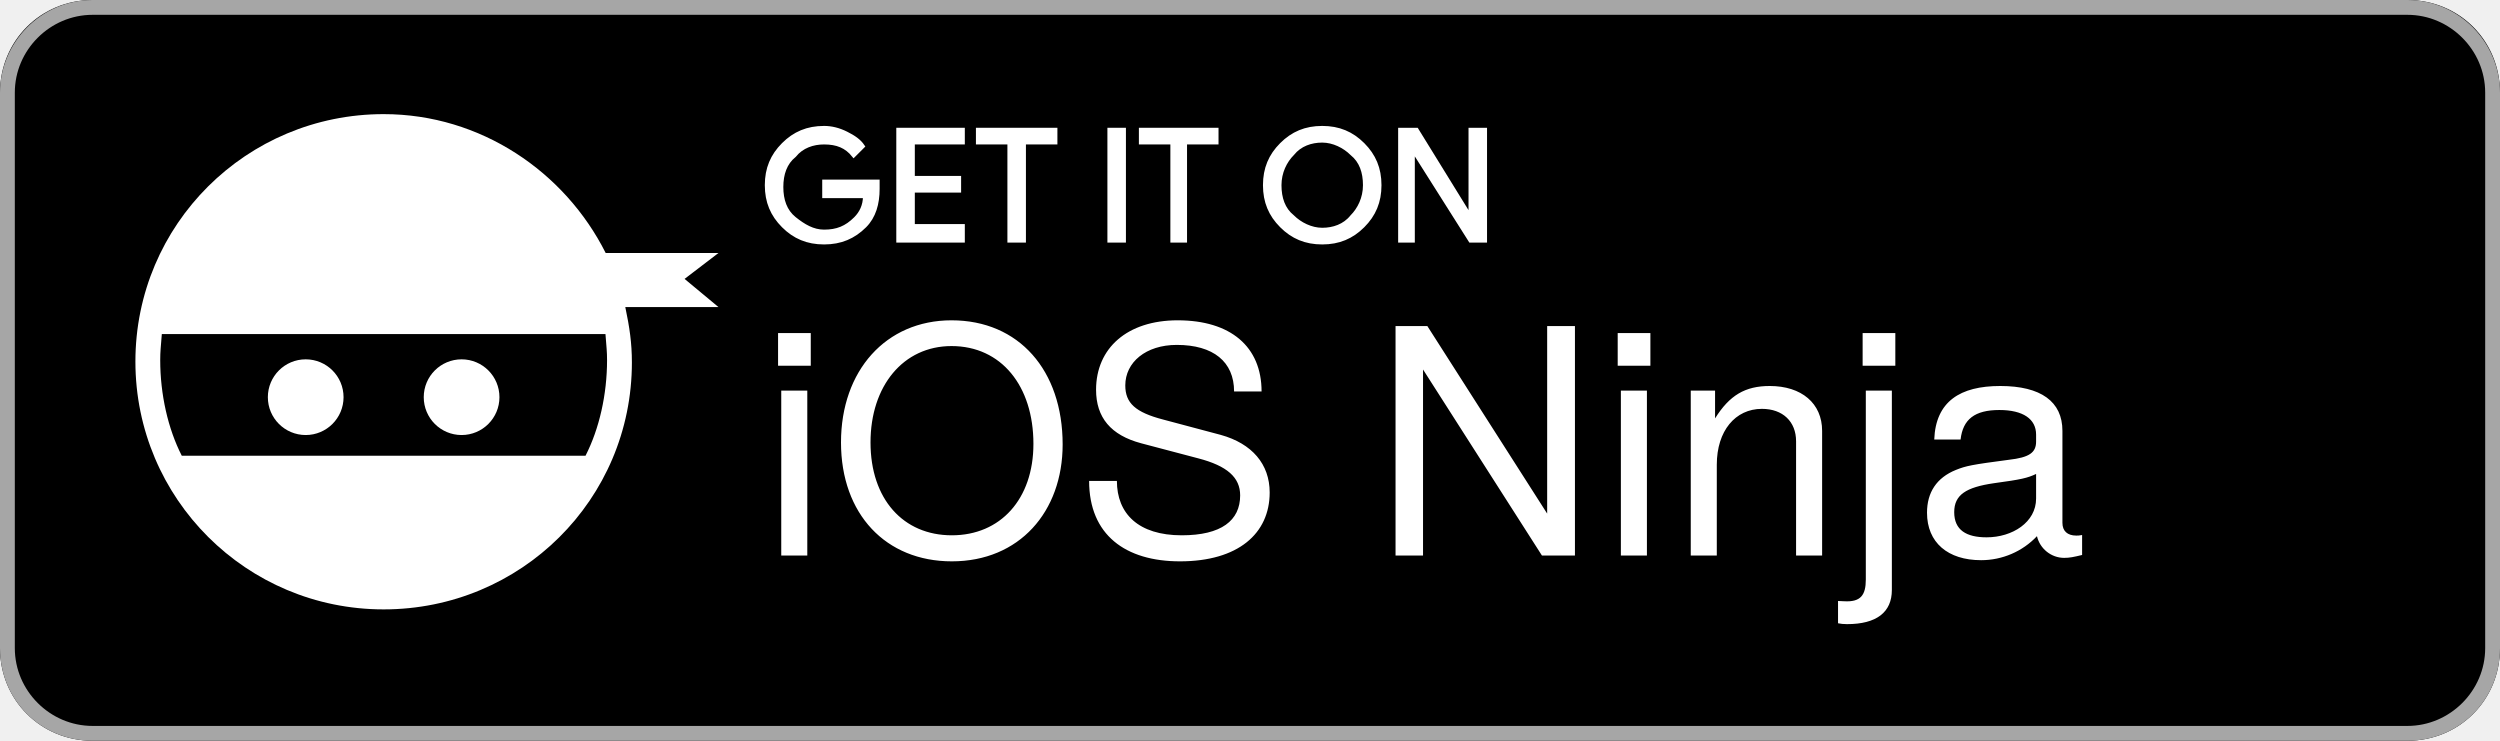
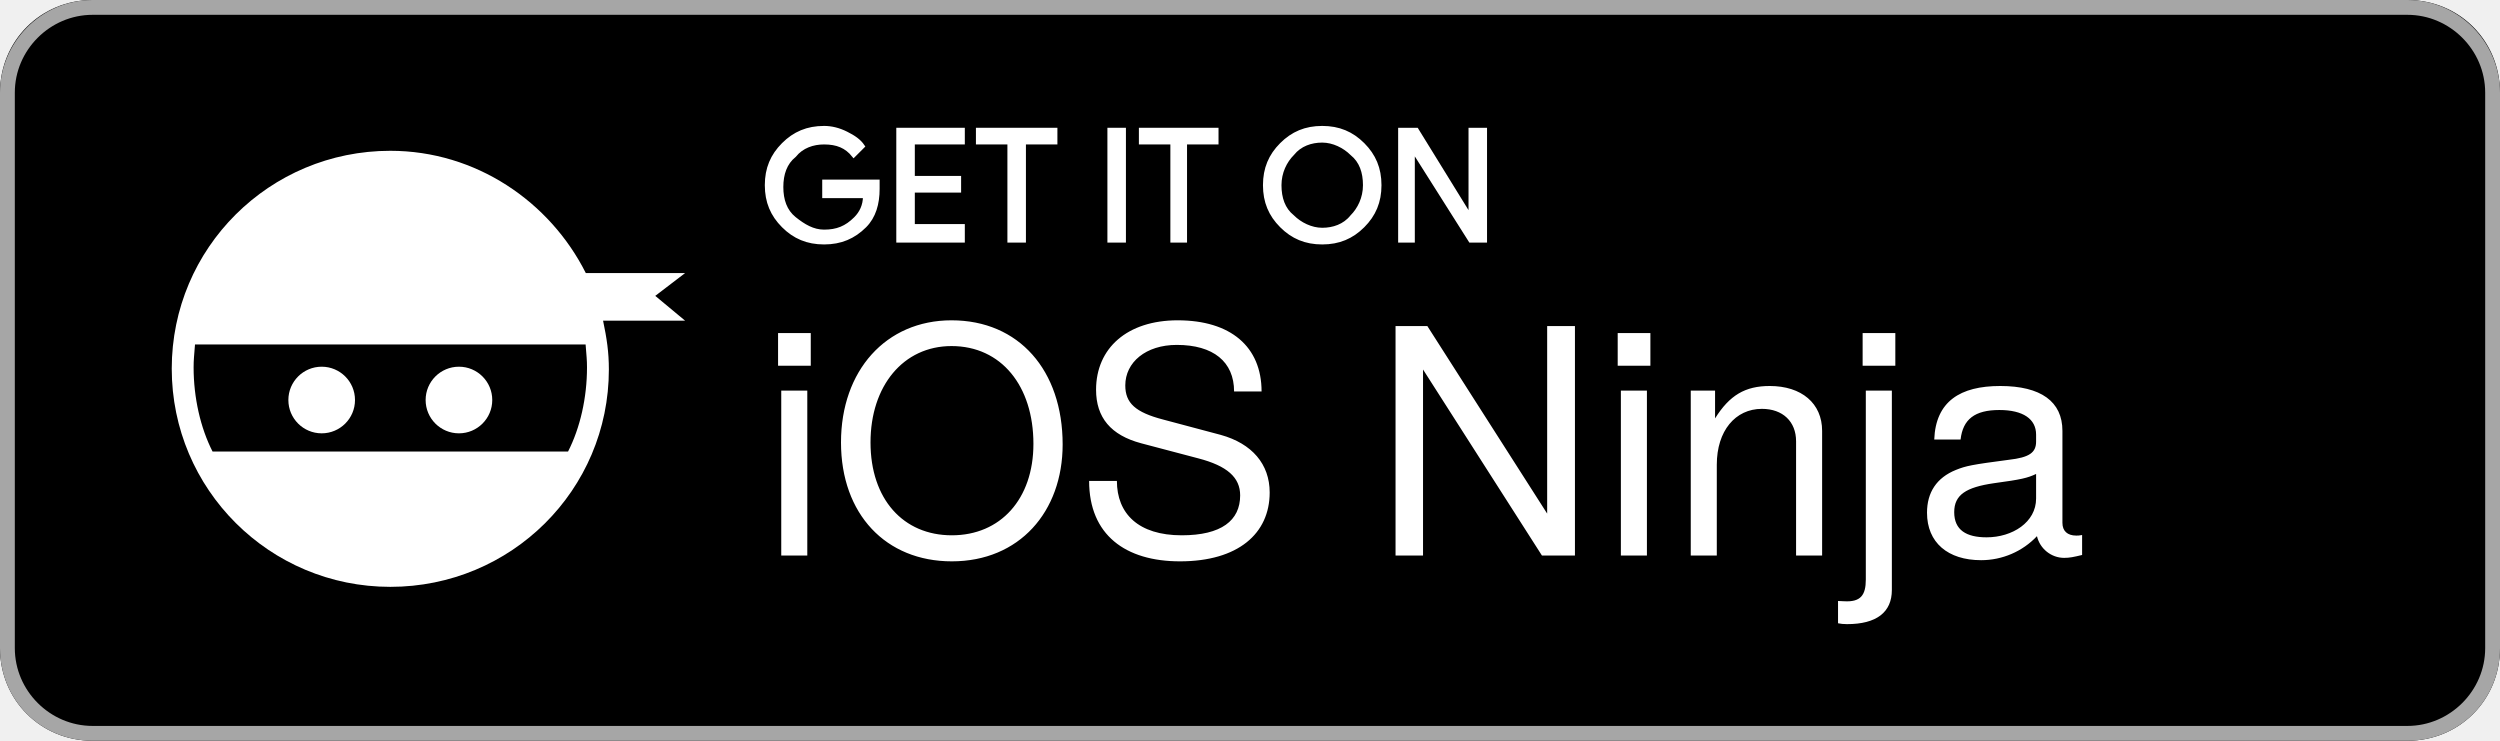
<svg xmlns="http://www.w3.org/2000/svg" width="135px" height="40px" viewBox="0 0 135 40" version="1.1">
  <g id="Page-1" stroke="none" stroke-width="1" fill="none" fill-rule="evenodd">
    <g id="ninja-button" transform="translate(-10, -10)">
      <rect id="Rectangle-path" fill-opacity="0" fill="#FFFFFF" fill-rule="nonzero" x="0" y="0" width="155" height="60" />
      <path d="M140,50 L15,50 C12.2,50 10,47.8 10,45 L10,15 C10,12.2 12.2,10 15,10 L140,10 C142.8,10 145,12.2 145,15 L145,45 C145,47.8 142.8,50 140,50 Z" id="Shape" fill="#000000" fill-rule="nonzero" />
      <path d="M140,10.8 C142.3,10.8 144.2,12.7 144.2,15 L144.2,45 C144.2,47.3 142.3,49.2 140,49.2 L15,49.2 C12.7,49.2 10.8,47.3 10.8,45 L10.8,15 C10.8,12.7 12.7,10.8 15,10.8 L140,10.8 L140,10.8 Z M140,10 L15,10 C12.2,10 10,12.3 10,15 L10,45 C10,47.8 12.2,50 15,50 L140,50 C142.8,50 145,47.8 145,45 L145,15 C145,12.3 142.8,10 140,10 L140,10 Z" id="Shape" fill="#A6A6A6" fill-rule="nonzero" />
      <g id="Shape" transform="translate(51, 16)" fill="#FFFFFF" fill-rule="nonzero" stroke="#FFFFFF" stroke-width="0.2">
        <path d="M6.4,4.2 C6.4,5 6.2,5.7 5.7,6.2 C5.1,6.8 4.4,7.1 3.5,7.1 C2.6,7.1 1.9,6.8 1.3,6.2 C0.7,5.6 0.4,4.9 0.4,4 C0.4,3.1 0.7,2.4 1.3,1.8 C1.9,1.2 2.6,0.9 3.5,0.9 C3.9,0.9 4.3,1 4.7,1.2 C5.1,1.4 5.4,1.6 5.6,1.9 L5.1,2.4 C4.7,1.9 4.2,1.7 3.5,1.7 C2.9,1.7 2.3,1.9 1.9,2.4 C1.4,2.8 1.2,3.4 1.2,4.1 C1.2,4.8 1.4,5.4 1.9,5.8 C2.4,6.2 2.9,6.5 3.5,6.5 C4.2,6.5 4.7,6.3 5.2,5.8 C5.5,5.5 5.7,5.1 5.7,4.6 L3.5,4.6 L3.5,3.8 L6.4,3.8 C6.4,3.9 6.4,4.1 6.4,4.2 Z" id="Path" />
        <polygon id="Path" points="11 1.7 8.3 1.7 8.3 3.6 10.8 3.6 10.8 4.3 8.3 4.3 8.3 6.2 11 6.2 11 7 7.5 7 7.5 1 11 1" />
        <polygon id="Path" points="14.3 7 13.5 7 13.5 1.7 11.8 1.7 11.8 1 16 1 16 1.7 14.3 1.7" />
        <polygon id="Path" points="18.9 7 18.9 1 19.7 1 19.7 7" />
        <polygon id="Path" points="23.1 7 22.3 7 22.3 1.7 20.6 1.7 20.6 1 24.7 1 24.7 1.7 23 1.7 23 7" />
        <path d="M32.6,6.2 C32,6.8 31.3,7.1 30.4,7.1 C29.5,7.1 28.8,6.8 28.2,6.2 C27.6,5.6 27.3,4.9 27.3,4 C27.3,3.1 27.6,2.4 28.2,1.8 C28.8,1.2 29.5,0.9 30.4,0.9 C31.3,0.9 32,1.2 32.6,1.8 C33.2,2.4 33.5,3.1 33.5,4 C33.5,4.9 33.2,5.6 32.6,6.2 Z M28.8,5.7 C29.2,6.1 29.8,6.4 30.4,6.4 C31,6.4 31.6,6.2 32,5.7 C32.4,5.3 32.7,4.7 32.7,4 C32.7,3.3 32.5,2.7 32,2.3 C31.6,1.9 31,1.6 30.4,1.6 C29.8,1.6 29.2,1.8 28.8,2.3 C28.4,2.7 28.1,3.3 28.1,4 C28.1,4.7 28.3,5.3 28.8,5.7 Z" />
        <polygon id="Path" points="34.6 7 34.6 1 35.5 1 38.4 5.7 38.4 5.7 38.4 4.5 38.4 1 39.2 1 39.2 7 38.4 7 35.3 2.1 35.3 2.1 35.3 3.3 35.3 7" />
      </g>
-       <g id="Ninja" transform="translate(17, 16)" fill="#FFFFFF" fill-rule="nonzero">
-         <circle id="Oval" cx="9.508" cy="15.448" r="2.044" />
-         <circle id="Oval" cx="17.926" cy="15.448" r="2.044" />
-         <path d="M29.967,9.061 L31.797,7.662 L25.707,7.662 C23.507,3.284 18.965,0.163 13.717,0.163 C6.313,0.163 0.312,6.12 0.312,13.524 C0.312,20.928 6.313,26.907 13.717,26.907 C21.12,26.907 27.122,20.978 27.122,13.574 C27.122,12.519 26.996,11.676 26.766,10.581 L31.797,10.581 L29.967,9.061 Z M24.619,18.608 L2.815,18.608 C2.07,17.149 1.652,15.299 1.652,13.447 C1.652,12.968 1.683,12.77 1.738,12.041 L25.695,12.041 C25.75,12.77 25.781,12.968 25.781,13.447 C25.781,15.299 25.364,17.149 24.619,18.608 Z" id="Shape" />
+       <g id="Ninja" transform="translate(19, 18)" fill="#FFFFFF" fill-rule="nonzero">
+         <circle id="Oval" cx="8.371" cy="13.601" r="1.799" />
+         <circle id="Oval" cx="15.783" cy="13.601" r="1.799" />
+         <path d="M26.384,7.977 L27.995,6.746 L22.634,6.746 C20.696,2.891 16.698,0.143 12.077,0.143 C5.558,0.143 0.274,5.388 0.274,11.907 C0.274,18.426 5.558,23.69 12.077,23.69 C18.595,23.69 23.879,18.47 23.879,11.951 C23.879,11.022 23.768,10.28 23.566,9.316 L27.995,9.316 L26.384,7.977 Z M21.675,16.383 L2.478,16.383 C1.823,15.098 1.455,13.47 1.455,11.84 C1.455,11.417 1.482,11.243 1.53,10.601 L22.623,10.601 C22.671,11.243 22.698,11.417 22.698,11.84 C22.699,13.47 22.331,15.098 21.675,16.383 Z" id="Shape" />
      </g>
      <text id="Ignition" fill="#FFFFFF" font-family="HelveticaNeue, Helvetica Neue" font-size="17" font-weight="normal">
        <tspan x="51" y="40">iOS Ninja</tspan>
      </text>
    </g>
  </g>
</svg>
